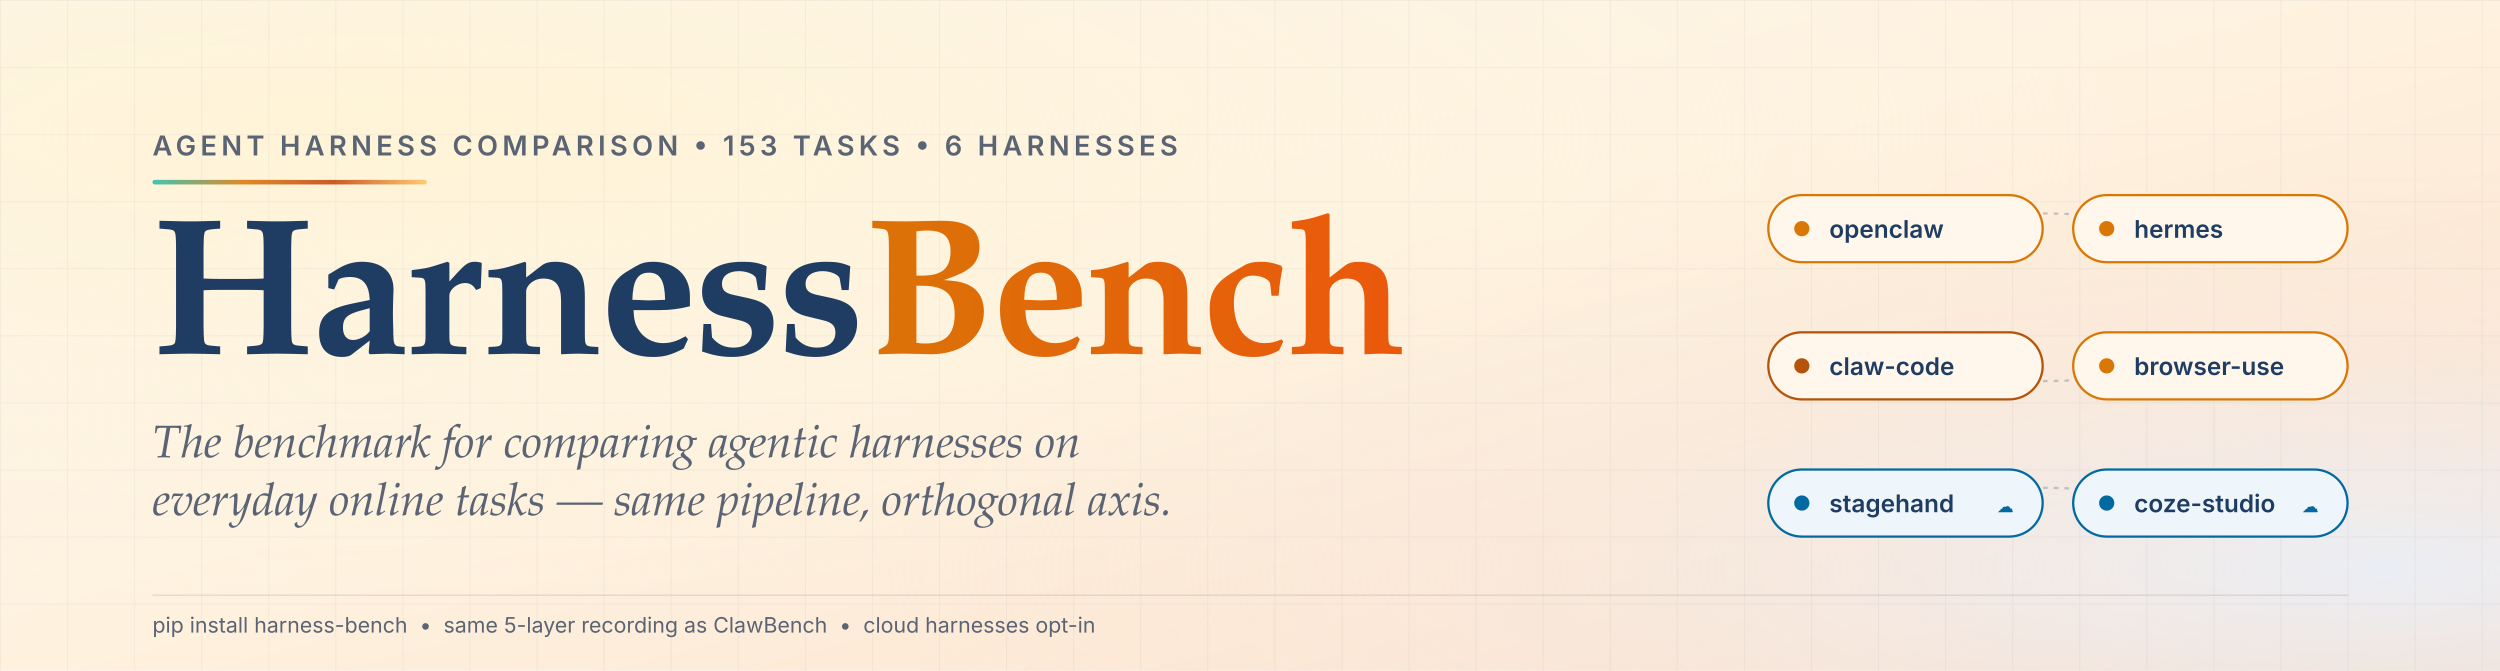
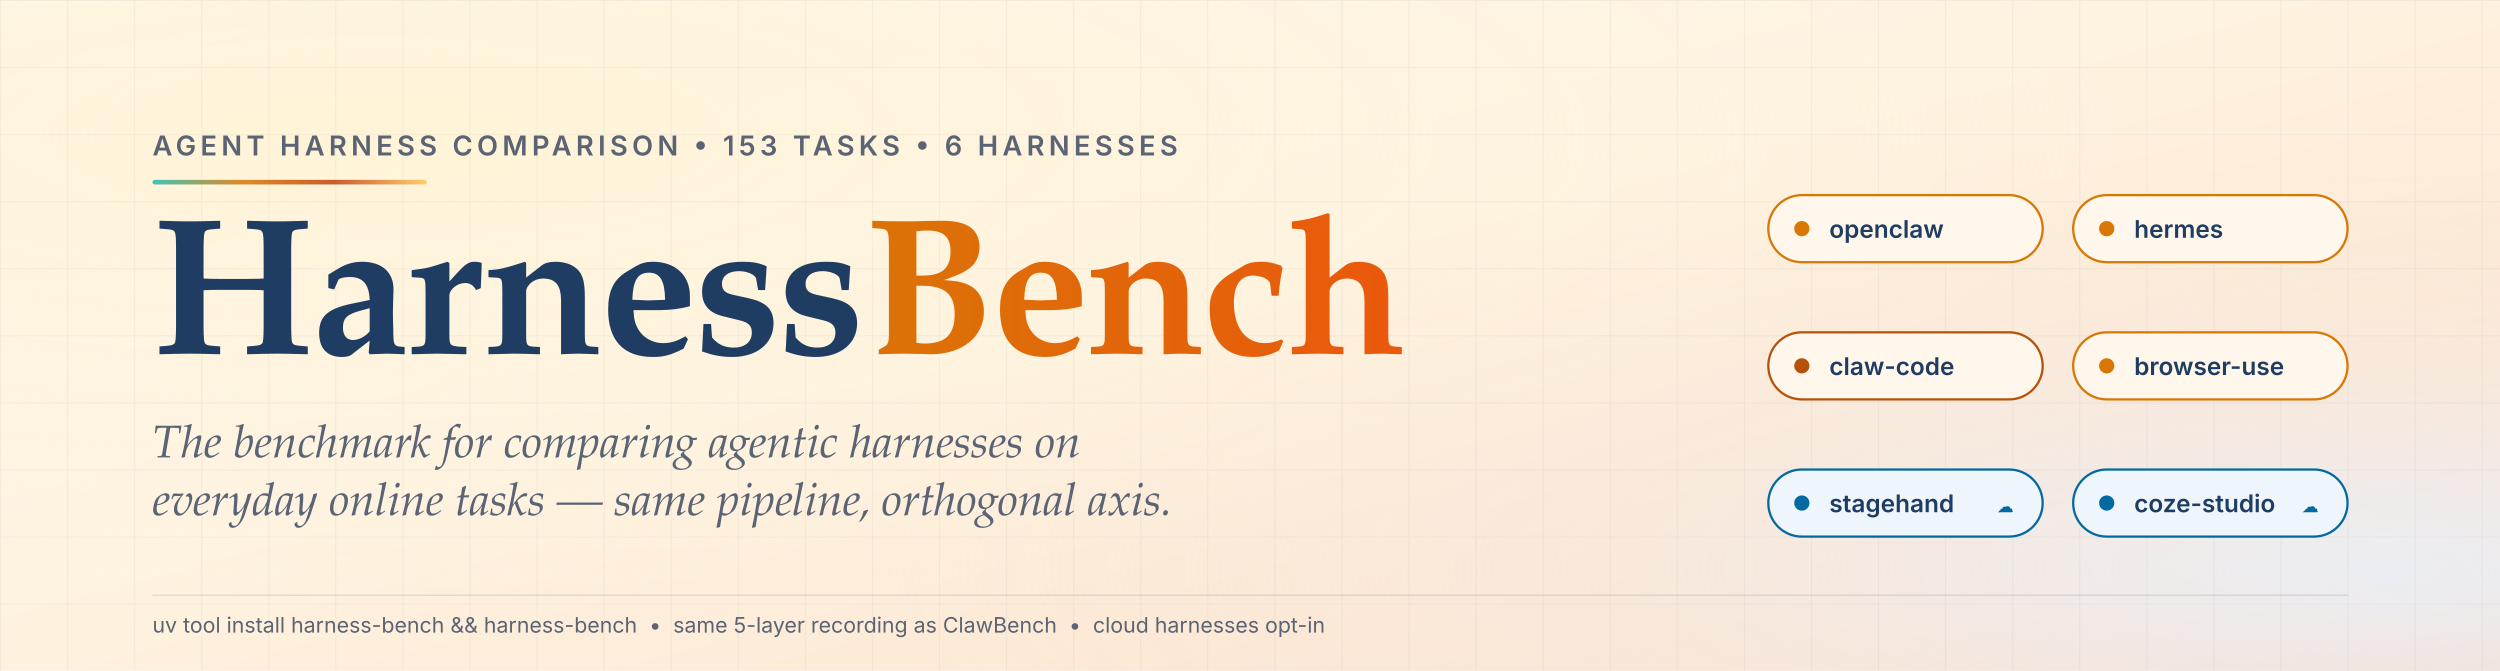
<svg xmlns="http://www.w3.org/2000/svg" viewBox="0 0 1640 440" preserveAspectRatio="xMidYMid meet" role="img" aria-label="HarnessBench — Comparing Agentic Harnesses on Everyday Online Tasks">
  <defs>
    <linearGradient id="bg" x1="0" y1="0" x2="1" y2="1">
      <stop offset="0" stop-color="#fdf6ec" />
      <stop offset="0.45" stop-color="#fef3e0" />
      <stop offset="0.85" stop-color="#fce4d1" />
      <stop offset="1" stop-color="#f5d8c3" />
    </linearGradient>
    <radialGradient id="warm" cx="0.15" cy="0.2" r="0.7">
      <stop offset="0" stop-color="#fff4d6" stop-opacity="0.95" />
      <stop offset="1" stop-color="#fef3e0" stop-opacity="0" />
    </radialGradient>
    <radialGradient id="cool" cx="0.95" cy="0.85" r="0.6">
      <stop offset="0" stop-color="#e8f0fb" stop-opacity="0.85" />
      <stop offset="1" stop-color="#fce4d1" stop-opacity="0" />
    </radialGradient>
    <linearGradient id="amber" x1="0" y1="0" x2="1" y2="0">
      <stop offset="0" stop-color="#b45309" />
      <stop offset="0.5" stop-color="#d97706" />
      <stop offset="1" stop-color="#ea580c" />
    </linearGradient>
    <linearGradient id="accent" x1="0" y1="0" x2="1" y2="0">
      <stop offset="0" stop-color="#21bca8" />
      <stop offset="0.33" stop-color="#d97706" />
      <stop offset="0.66" stop-color="#c2410c" />
      <stop offset="1" stop-color="#ffc45e" />
    </linearGradient>
    <pattern id="grid" x="0" y="0" width="44" height="44" patternUnits="userSpaceOnUse">
      <path d="M44 0 L0 0 0 44" fill="none" stroke="#1f3d63" stroke-opacity="0.06" stroke-width="1" />
    </pattern>
  </defs>
  <rect width="1640" height="440" fill="url(#bg)" />
  <rect width="1640" height="440" fill="url(#warm)" />
  <rect width="1640" height="440" fill="url(#cool)" />
  <rect width="1640" height="440" fill="url(#grid)" />
  <rect x="100" y="118" width="180" height="3" rx="1.5" fill="url(#accent)" opacity="0.85" />
  <text x="100" y="102" font-family="'Inter','SF Pro Text','Avenir Next',-apple-system,Segoe UI,sans-serif" font-size="18" font-weight="600" letter-spacing="2.8" fill="#5b6474">AGENT HARNESS COMPARISON • 153 TASKS • 6 HARNESSES</text>
  <text x="100" y="232" font-family="'Iowan Old Style',Palatino,Georgia,'Times New Roman',serif" font-size="128" font-weight="700" fill="#1f3d63" letter-spacing="-2">Harness<tspan fill="url(#amber)">Bench</tspan>
  </text>
  <text x="100" y="300" font-family="'Iowan Old Style',Palatino,Georgia,'Times New Roman',serif" font-size="30" font-style="italic" fill="#5b6474">The benchmark for comparing agentic harnesses on</text>
  <text x="100" y="338" font-family="'Iowan Old Style',Palatino,Georgia,'Times New Roman',serif" font-size="30" font-style="italic" fill="#5b6474">everyday online tasks — same pipeline, orthogonal axis.</text>
  <g transform="translate(1160 110)" font-family="'Inter','SF Pro Text','Avenir Next',sans-serif" font-size="16" font-weight="600">
-     <path d="M90 40 Q 180 20, 270 40" fill="none" stroke="#1f3d63" stroke-opacity="0.25" stroke-width="1.5" stroke-dasharray="3 4" />
-     <path d="M90 130 Q 180 150, 270 130" fill="none" stroke="#1f3d63" stroke-opacity="0.25" stroke-width="1.5" stroke-dasharray="3 4" />
-     <path d="M90 220 Q 180 200, 270 220" fill="none" stroke="#1f3d63" stroke-opacity="0.25" stroke-width="1.5" stroke-dasharray="3 4" />
    <g>
      <rect x="0" y="18" width="180" height="44" rx="22" fill="#fff7eb" stroke="#d97706" stroke-width="1.5" />
      <circle cx="22" cy="40" r="5" fill="#d97706" />
      <text x="40" y="46" fill="#1f3d63">openclaw</text>
    </g>
    <g>
      <rect x="200" y="18" width="180" height="44" rx="22" fill="#fff7eb" stroke="#d97706" stroke-width="1.5" />
      <circle cx="222" cy="40" r="5" fill="#d97706" />
      <text x="240" y="46" fill="#1f3d63">hermes</text>
    </g>
    <g>
      <rect x="0" y="108" width="180" height="44" rx="22" fill="#fff7eb" stroke="#b45309" stroke-width="1.5" />
      <circle cx="22" cy="130" r="5" fill="#b45309" />
      <text x="40" y="136" fill="#1f3d63">claw-code</text>
    </g>
    <g>
      <rect x="200" y="108" width="180" height="44" rx="22" fill="#fff7eb" stroke="#d97706" stroke-width="1.5" />
      <circle cx="222" cy="130" r="5" fill="#d97706" />
      <text x="240" y="136" fill="#1f3d63">browser-use</text>
    </g>
    <g>
      <rect x="0" y="198" width="180" height="44" rx="22" fill="#eef6fb" stroke="#0369a1" stroke-width="1.5" />
      <circle cx="22" cy="220" r="5" fill="#0369a1" />
      <text x="40" y="226" fill="#1f3d63">stagehand</text>
      <text x="150" y="226" font-size="11" font-weight="700" fill="#0369a1">☁</text>
    </g>
    <g>
      <rect x="200" y="198" width="180" height="44" rx="22" fill="#eef6fb" stroke="#0369a1" stroke-width="1.5" />
      <circle cx="222" cy="220" r="5" fill="#0369a1" />
      <text x="240" y="226" fill="#1f3d63">coze-studio</text>
      <text x="350" y="226" font-size="11" font-weight="700" fill="#0369a1">☁</text>
    </g>
  </g>
  <rect x="100" y="390" width="1440" height="1" fill="#1f3d63" fill-opacity="0.12" />
-   <text x="100" y="415" font-family="'Inter','SF Pro Text',sans-serif" font-size="14" fill="#5b6474">pip install harness-bench  •  same 5-layer recording as ClawBench  •  cloud harnesses opt-in</text>
+   <text x="100" y="415" font-family="'Inter','SF Pro Text',sans-serif" font-size="14" fill="#5b6474">uv tool install harness-bench &amp;&amp; harness-bench  •  same 5-layer recording as ClawBench  •  cloud harnesses opt-in</text>
</svg>
